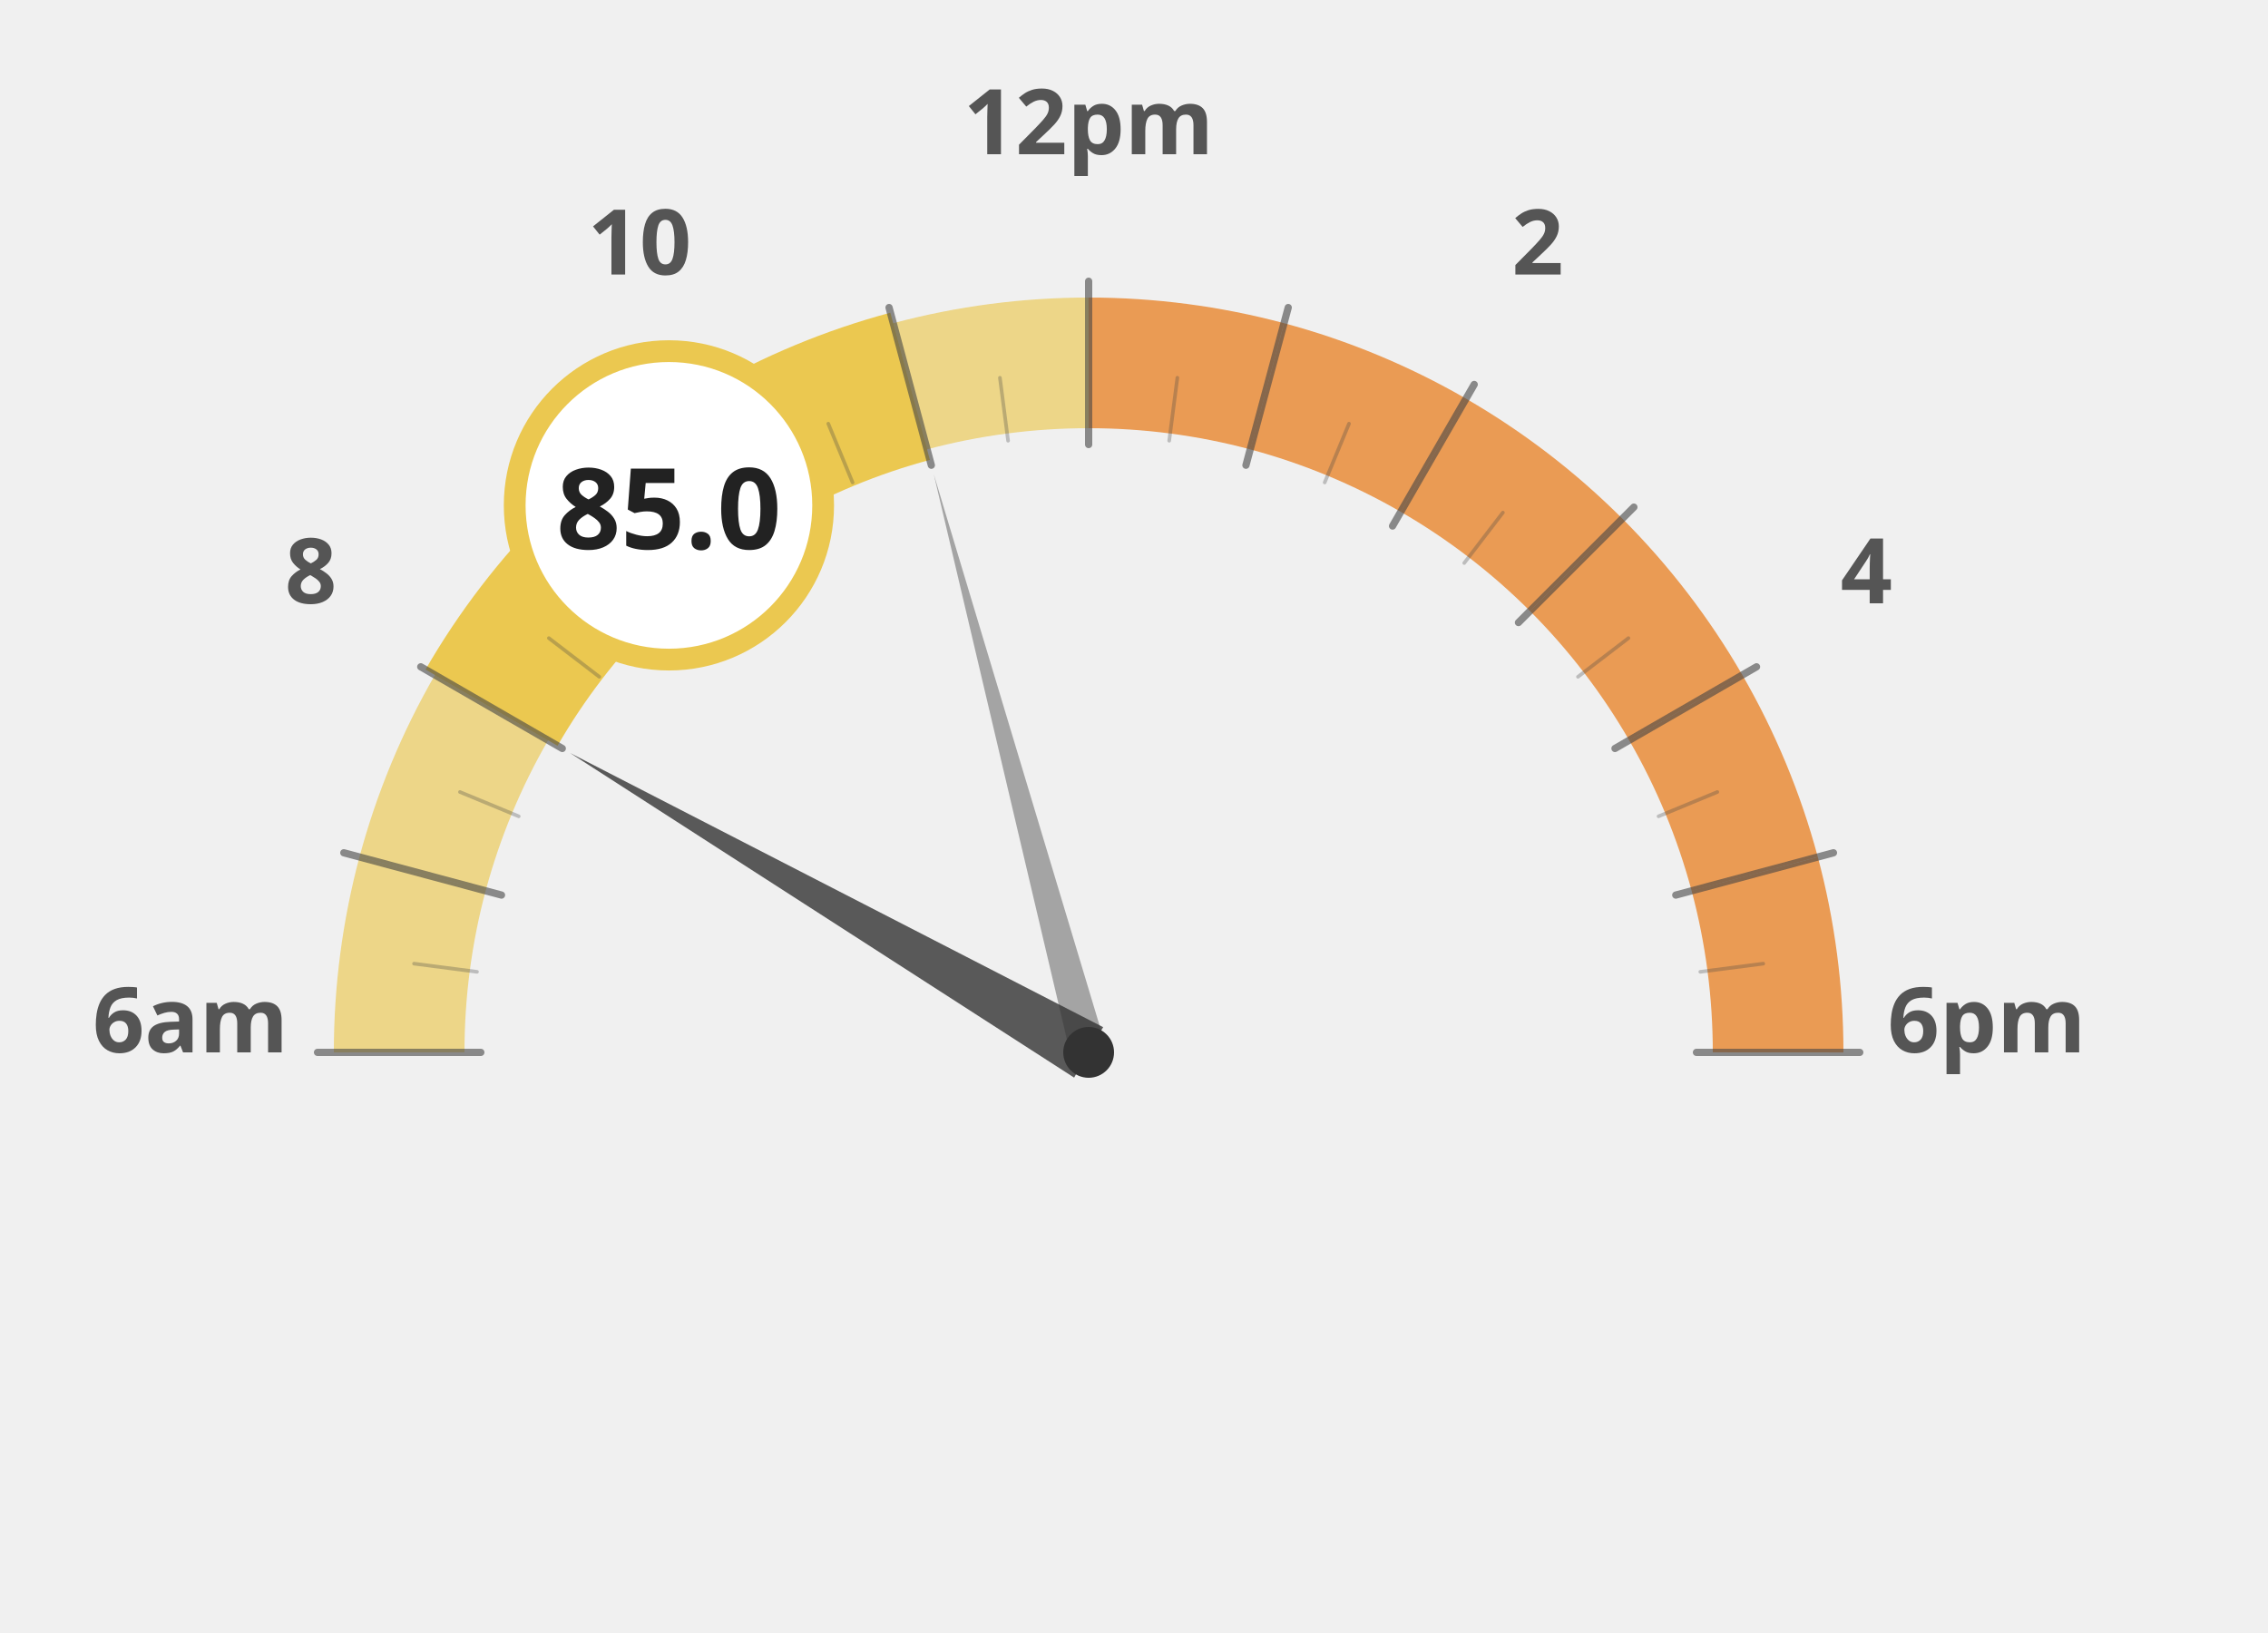
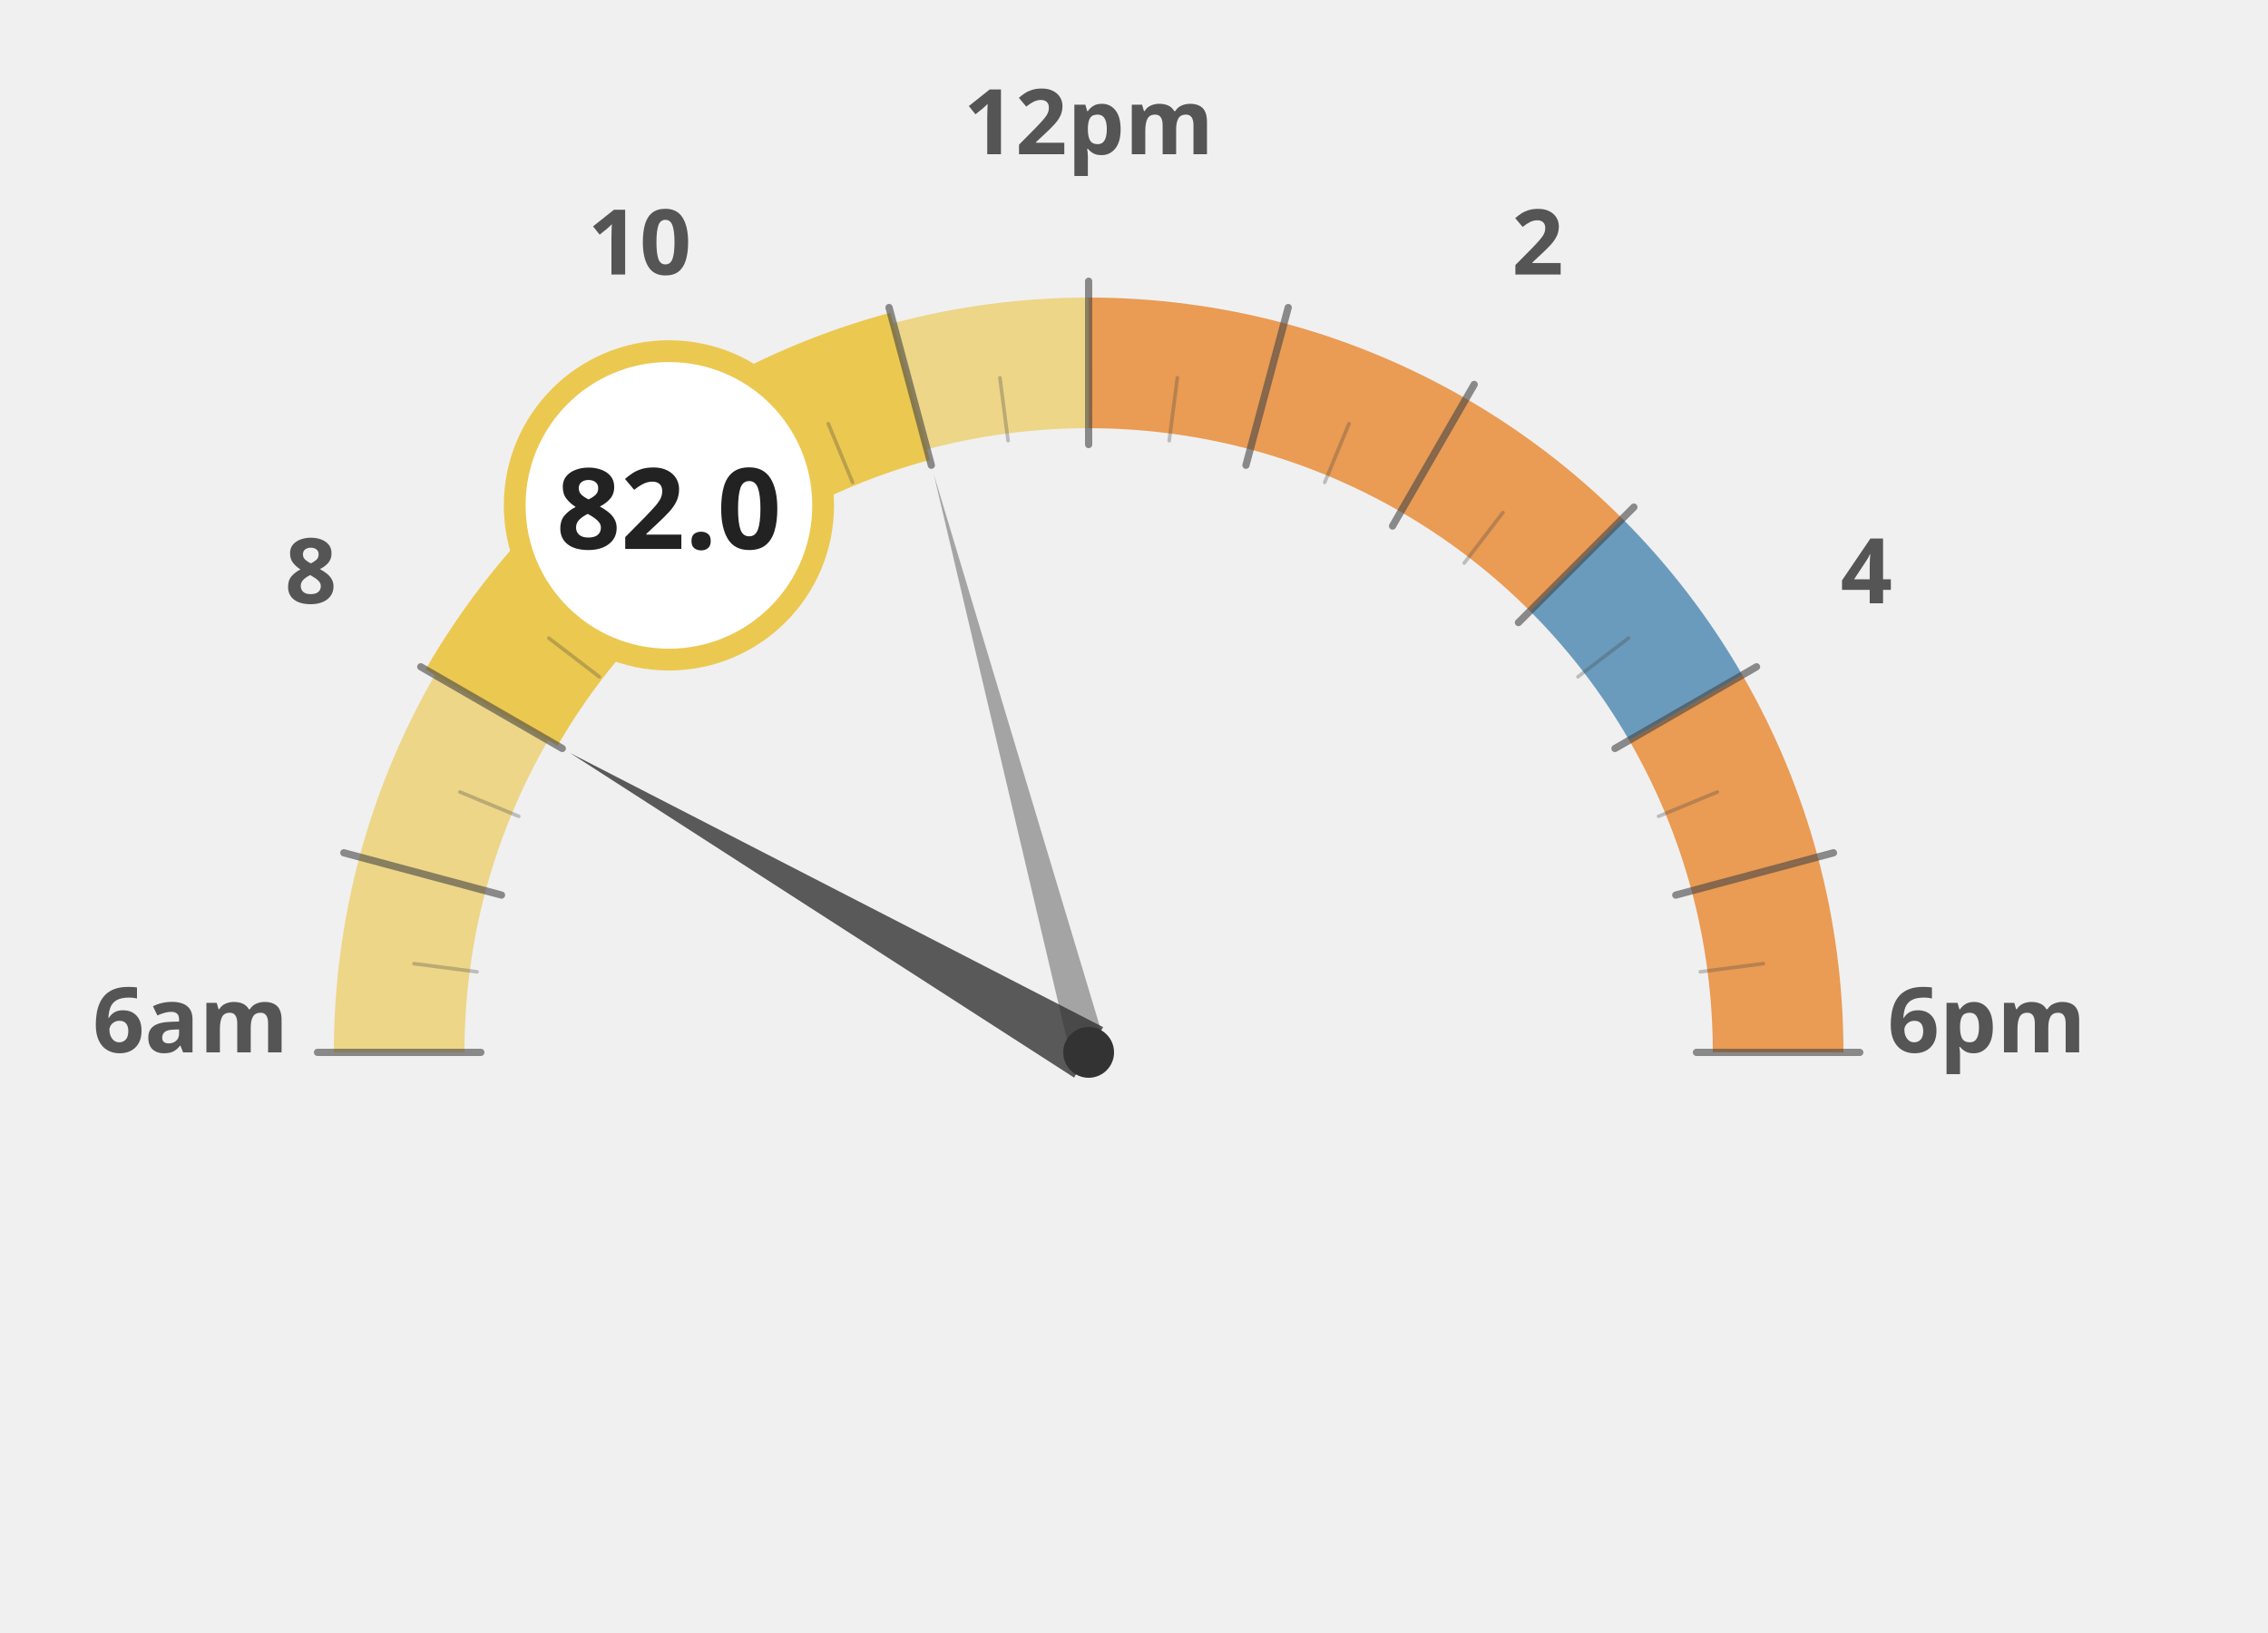
<svg xmlns="http://www.w3.org/2000/svg" width="100%" height="100%" viewBox="0 0 1250 900">
  <g transform="translate(100, 100)">
    <path d="M 120.0 480.0 A 380 380 0 0 1 132.9 381.6" fill="none" stroke="#ebc850" stroke-width="72" stroke-opacity="0.65" />
    <path d="M 132.9 381.6 A 380 380 0 0 1 170.9 290.0" fill="none" stroke="#ebc850" stroke-width="72" stroke-opacity="0.65" />
    <path d="M 170.9 290.0 A 380 380 0 0 1 231.3 211.3" fill="none" stroke="#ebc850" stroke-width="72" stroke-opacity="1.0" />
    <path d="M 231.3 211.3 A 380 380 0 0 1 310.0 150.9" fill="none" stroke="#ebc850" stroke-width="72" stroke-opacity="1.0" />
    <path d="M 310.0 150.9 A 380 380 0 0 1 401.6 112.9" fill="none" stroke="#ebc850" stroke-width="72" stroke-opacity="1.0" />
    <path d="M 401.6 112.9 A 380 380 0 0 1 500.0 100.0" fill="none" stroke="#ebc850" stroke-width="72" stroke-opacity="0.65" />
    <path d="M 500.0 100.0 A 380 380 0 0 1 598.4 112.9" fill="none" stroke="#e66e00" stroke-width="72" stroke-opacity="0.65" />
    <path d="M 598.4 112.9 A 380 380 0 0 1 690.0 150.9" fill="none" stroke="#e66e00" stroke-width="72" stroke-opacity="0.65" />
    <path d="M 690.0 150.9 A 380 380 0 0 1 768.7 211.3" fill="none" stroke="#e66e00" stroke-width="72" stroke-opacity="0.65" />
-     <path d="M 768.7 211.3 A 380 380 0 0 1 829.1 290.0" fill="none" stroke="#e66e00" stroke-width="72" stroke-opacity="0.65" />
+     <path d="M 768.7 211.3 A 380 380 0 0 1 829.1 290.0" fill="none" stroke="#236ea0" stroke-width="72" stroke-opacity="0.65" />
    <path d="M 829.1 290.0 A 380 380 0 0 1 867.1 381.6" fill="none" stroke="#e66e00" stroke-width="72" stroke-opacity="0.65" />
    <path d="M 867.1 381.6 A 380 380 0 0 1 880.0 480.0" fill="none" stroke="#e66e00" stroke-width="72" stroke-opacity="0.65" />
    <text x="5.0" y="480" text-anchor="middle" font-family="Montserrat, sans-serif" font-size="50" font-weight="900" fill="#555">6am</text>
    <text x="71.317" y="232.5" text-anchor="middle" font-family="Montserrat, sans-serif" font-size="50" font-weight="900" fill="#555">8</text>
    <text x="252.5" y="51.317" text-anchor="middle" font-family="Montserrat, sans-serif" font-size="50" font-weight="900" fill="#555">10</text>
    <text x="500" y="-15.0" text-anchor="middle" font-family="Montserrat, sans-serif" font-size="50" font-weight="900" fill="#555">12pm</text>
    <text x="747.5" y="51.317" text-anchor="middle" font-family="Montserrat, sans-serif" font-size="50" font-weight="900" fill="#555">2</text>
    <text x="928.683" y="232.5" text-anchor="middle" font-family="Montserrat, sans-serif" font-size="50" font-weight="900" fill="#555">4</text>
    <text x="995.0" y="480.0" text-anchor="middle" font-family="Montserrat, sans-serif" font-size="50" font-weight="900" fill="#555">6pm</text>
    <path d="M 170.9 290.0 A 380 380 0 0 1 231.3 211.3" fill="none" stroke="#ebc850" stroke-width="84" stroke-linecap="butt" />
    <path d="M 231.3 211.3 A 380 380 0 0 1 310.0 150.9" fill="none" stroke="#ebc850" stroke-width="84" stroke-linecap="butt" />
    <path d="M 310.0 150.9 A 380 380 0 0 1 401.6 112.9" fill="none" stroke="#ebc850" stroke-width="84" stroke-linecap="butt" />
    <line x1="165.0" y1="480.0" x2="75.0" y2="480.0" stroke="#444" stroke-width="4" stroke-linecap="round" opacity="0.6" />
    <line x1="162.9" y1="435.6" x2="128.2" y2="431.1" stroke="#444" stroke-width="2" stroke-linecap="round" opacity="0.3" />
    <line x1="176.4" y1="393.3" x2="89.5" y2="370.0" stroke="#444" stroke-width="4" stroke-linecap="round" opacity="0.6" />
    <line x1="185.9" y1="349.9" x2="153.5" y2="336.5" stroke="#444" stroke-width="2" stroke-linecap="round" opacity="0.3" />
    <line x1="209.9" y1="312.5" x2="131.9" y2="267.5" stroke="#444" stroke-width="4" stroke-linecap="round" opacity="0.6" />
    <line x1="230.3" y1="273.0" x2="202.5" y2="251.7" stroke="#444" stroke-width="2" stroke-linecap="round" opacity="0.3" />
    <line x1="263.1" y1="243.1" x2="199.5" y2="179.5" stroke="#444" stroke-width="4" stroke-linecap="round" opacity="0.6" />
    <line x1="293.0" y1="210.3" x2="271.7" y2="182.5" stroke="#444" stroke-width="2" stroke-linecap="round" opacity="0.3" />
    <line x1="332.5" y1="189.9" x2="287.5" y2="111.9" stroke="#444" stroke-width="4" stroke-linecap="round" opacity="0.6" />
    <line x1="369.9" y1="165.9" x2="356.5" y2="133.5" stroke="#444" stroke-width="2" stroke-linecap="round" opacity="0.3" />
    <line x1="413.3" y1="156.4" x2="390.0" y2="69.5" stroke="#444" stroke-width="4" stroke-linecap="round" opacity="0.6" />
    <line x1="455.6" y1="142.9" x2="451.1" y2="108.2" stroke="#444" stroke-width="2" stroke-linecap="round" opacity="0.3" />
    <line x1="500.0" y1="145.0" x2="500.0" y2="55.0" stroke="#444" stroke-width="4" stroke-linecap="round" opacity="0.6" />
    <line x1="544.4" y1="142.9" x2="548.9" y2="108.2" stroke="#444" stroke-width="2" stroke-linecap="round" opacity="0.3" />
    <line x1="586.7" y1="156.4" x2="610.0" y2="69.5" stroke="#444" stroke-width="4" stroke-linecap="round" opacity="0.6" />
    <line x1="630.1" y1="165.9" x2="643.5" y2="133.5" stroke="#444" stroke-width="2" stroke-linecap="round" opacity="0.3" />
    <line x1="667.5" y1="189.9" x2="712.5" y2="111.9" stroke="#444" stroke-width="4" stroke-linecap="round" opacity="0.6" />
    <line x1="707.0" y1="210.3" x2="728.3" y2="182.5" stroke="#444" stroke-width="2" stroke-linecap="round" opacity="0.3" />
    <line x1="736.9" y1="243.1" x2="800.5" y2="179.5" stroke="#444" stroke-width="4" stroke-linecap="round" opacity="0.6" />
    <line x1="769.7" y1="273.0" x2="797.5" y2="251.7" stroke="#444" stroke-width="2" stroke-linecap="round" opacity="0.3" />
    <line x1="790.1" y1="312.5" x2="868.1" y2="267.5" stroke="#444" stroke-width="4" stroke-linecap="round" opacity="0.6" />
    <line x1="814.1" y1="349.9" x2="846.5" y2="336.5" stroke="#444" stroke-width="2" stroke-linecap="round" opacity="0.3" />
    <line x1="823.6" y1="393.3" x2="910.5" y2="370.0" stroke="#444" stroke-width="4" stroke-linecap="round" opacity="0.6" />
    <line x1="837.1" y1="435.6" x2="871.8" y2="431.1" stroke="#444" stroke-width="2" stroke-linecap="round" opacity="0.3" />
    <line x1="835.0" y1="480.0" x2="925.0" y2="480.0" stroke="#444" stroke-width="4" stroke-linecap="round" opacity="0.6" />
    <polygon points="214.2,315.0 492.0,493.9 508.0,466.1" fill="#333" opacity="0.8" />
    <polygon points="414.6,161.2 490.3,482.6 509.7,477.4" fill="#333" opacity="0.4" />
    <circle cx="500" cy="480" r="14" fill="#333" />
    <circle cx="268.671" cy="178.526" r="85" fill="white" stroke="#ebc850" stroke-width="12" />
-     <text x="268.671" y="202.526" text-anchor="middle" font-family="Montserrat, sans-serif" font-size="62" font-weight="800" fill="#222">85.0</text>
+     <text x="268.671" y="202.526" text-anchor="middle" font-family="Montserrat, sans-serif" font-size="62" font-weight="800" fill="#222">82.0</text>
  </g>
</svg>
